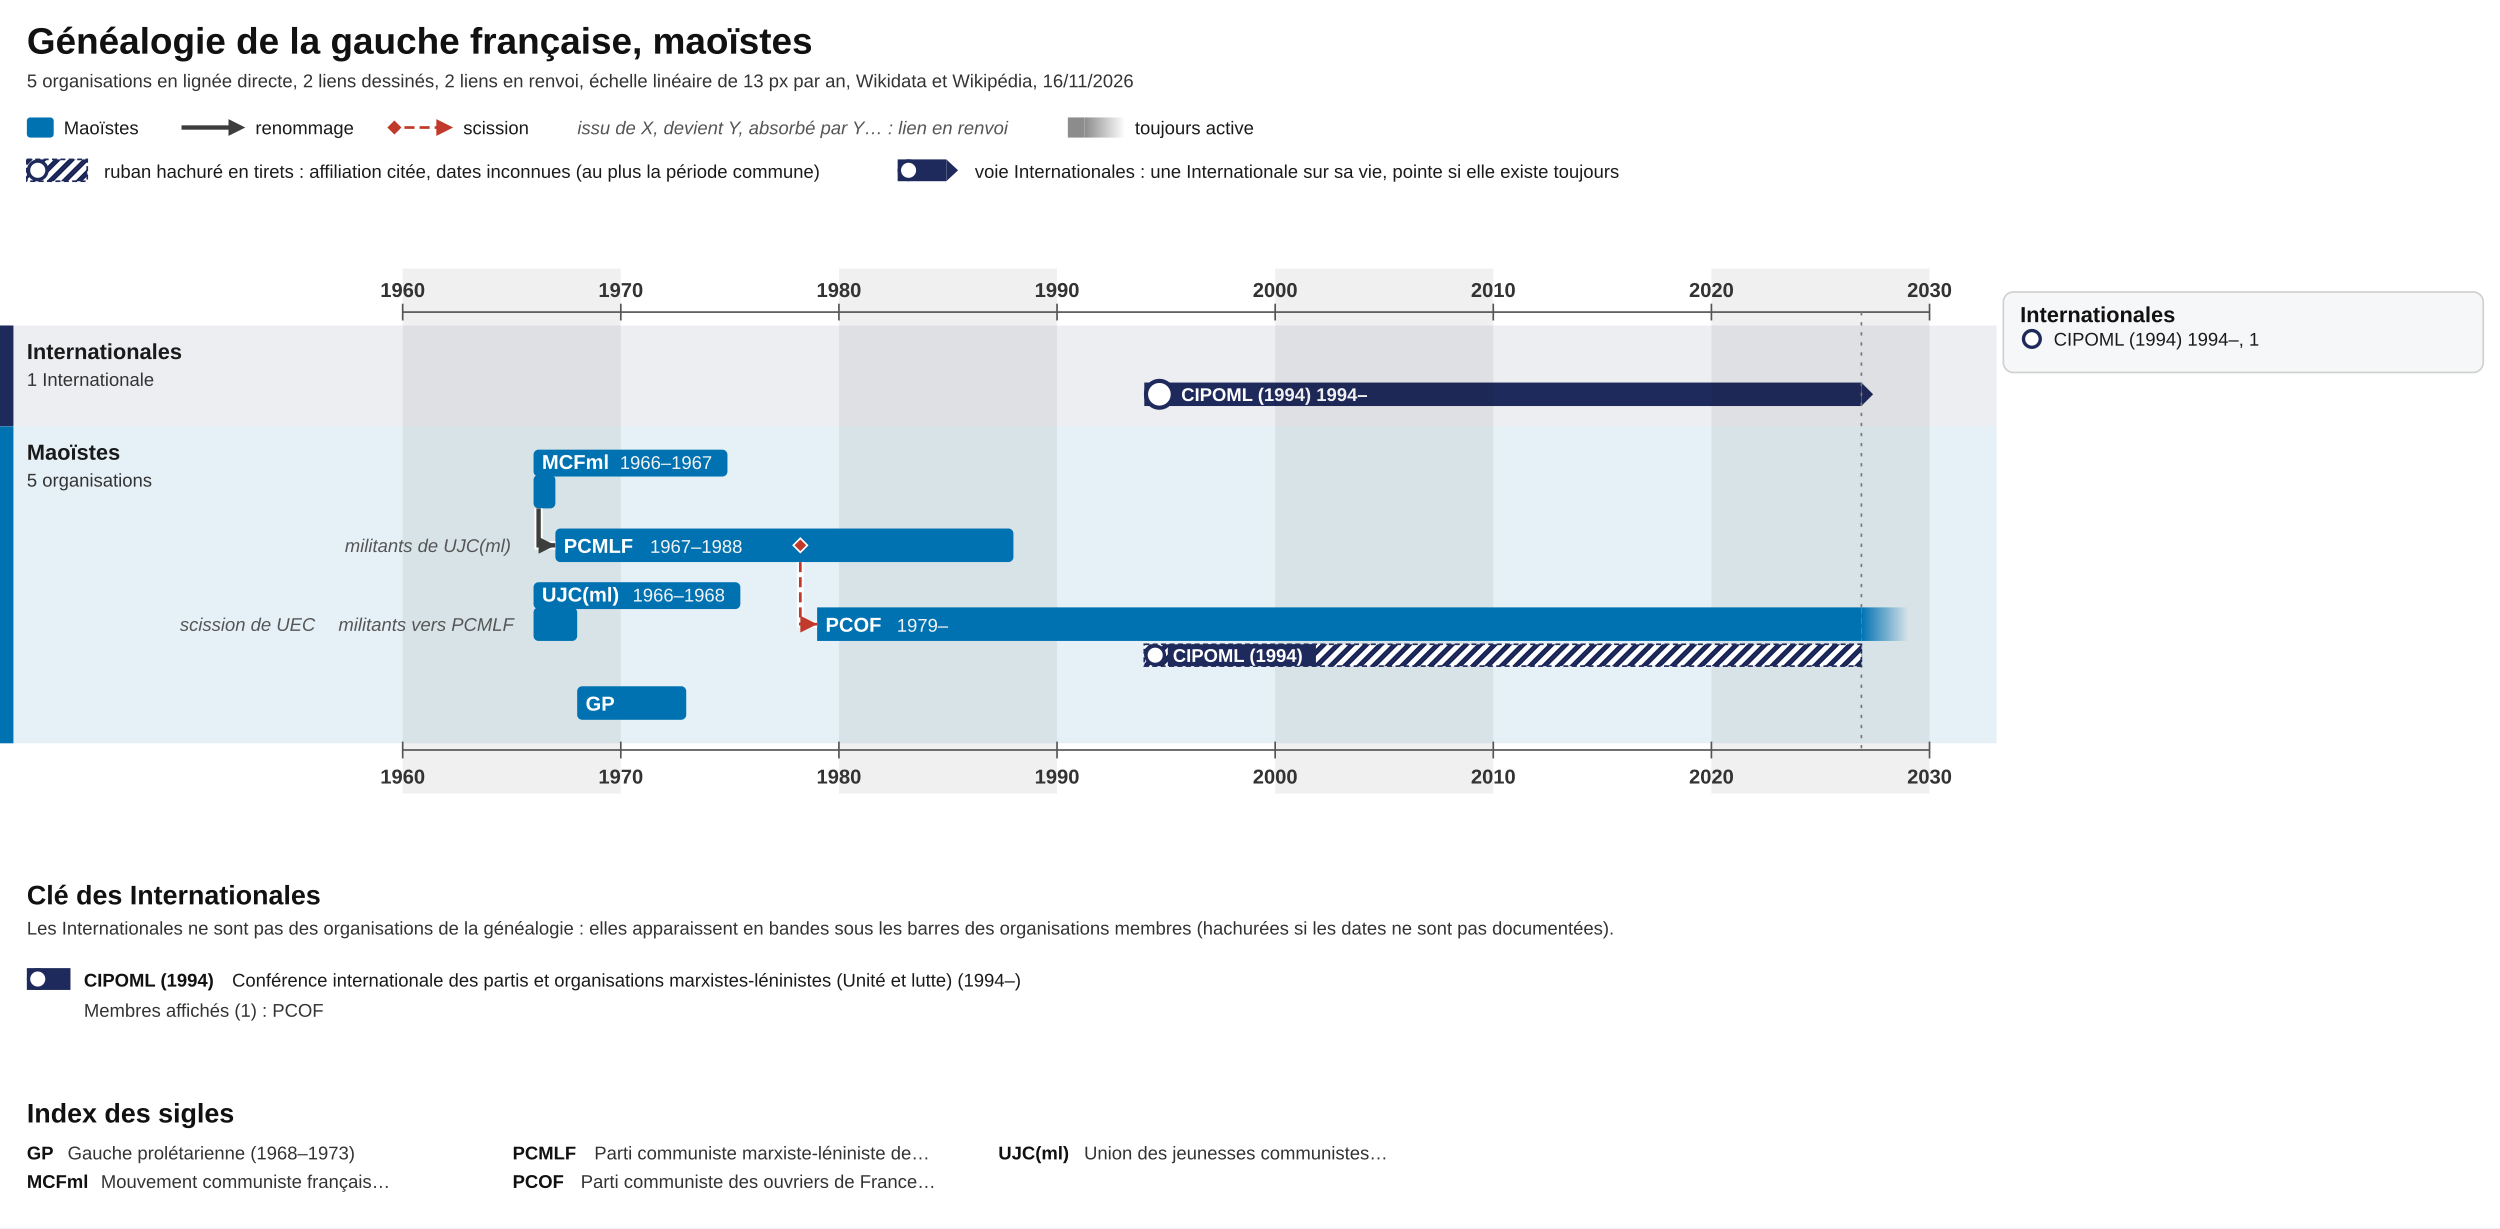
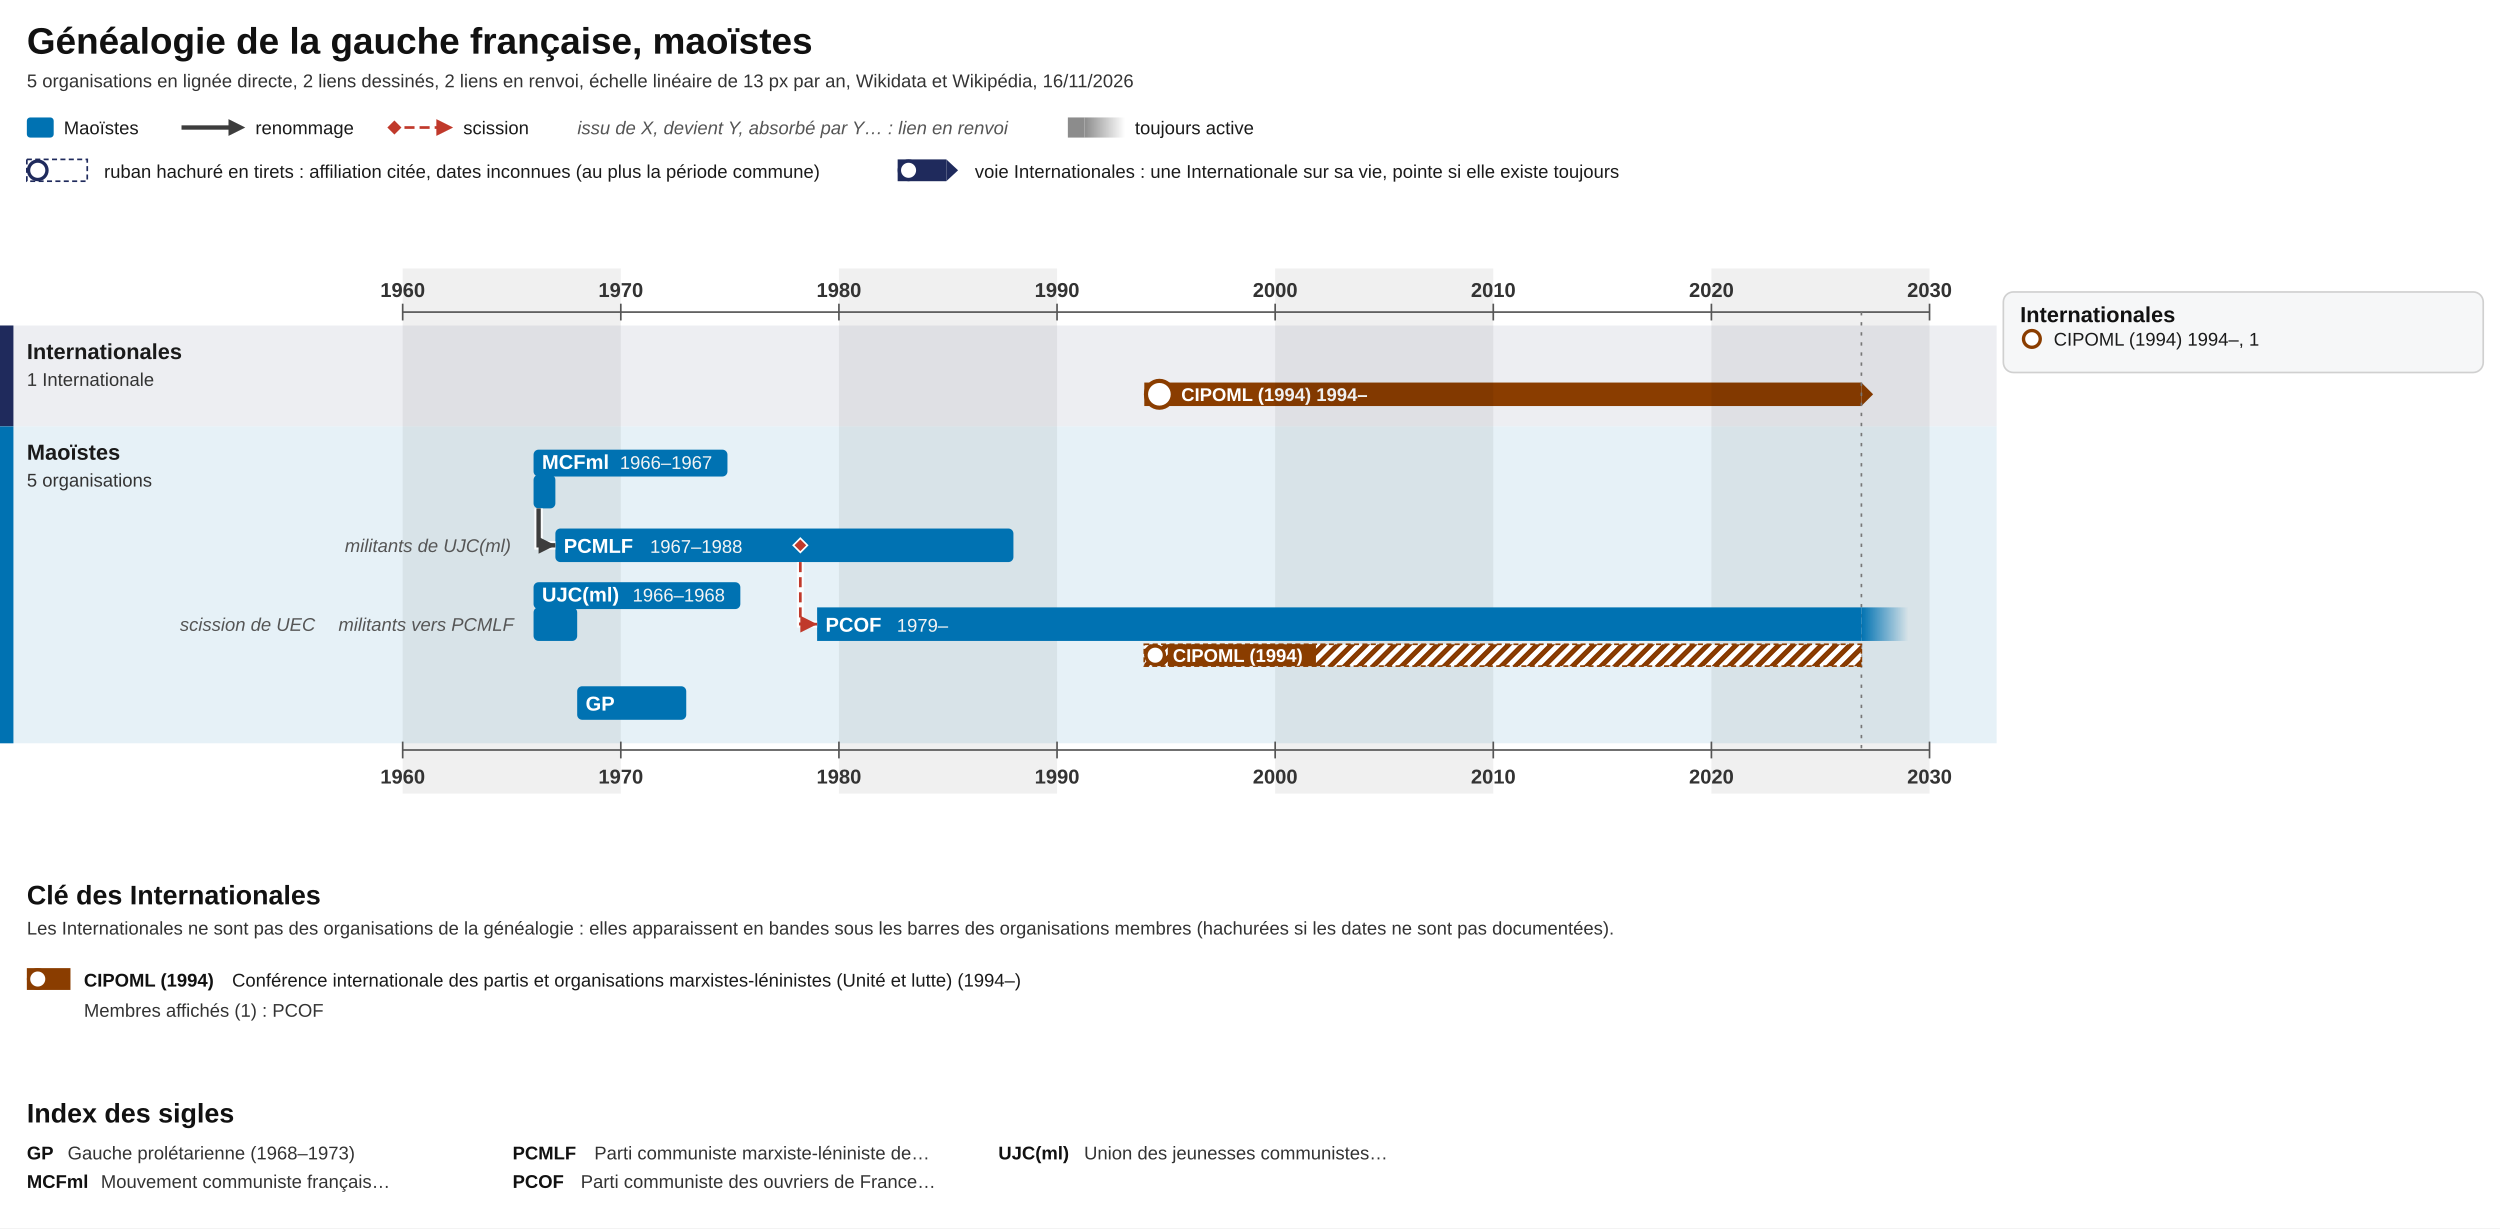
<svg xmlns="http://www.w3.org/2000/svg" id="arbre" width="1490" height="732" viewBox="0 0 1490 732" data-x0="240" data-t0="1960" data-ppa="13.0" data-aujourdhui="2026.8744" data-min-w="6" data-seuil-annees="40" data-seuil-voies="2" data-seuil-rangs="6" data-cassure="" data-cassure-px="44" data-degrade="28" data-n-barres="5" data-vue-famille="oui" font-family="Arial, Helvetica, sans-serif">
  <defs>
    <linearGradient id="g-0072B2">
      <stop offset="0" stop-color="#0072B2" />
      <stop offset="1" stop-color="#0072B2" stop-opacity="0" />
    </linearGradient>
    <linearGradient id="g-8C8C8C">
      <stop offset="0" stop-color="#8C8C8C" />
      <stop offset="1" stop-color="#8C8C8C" stop-opacity="0" />
    </linearGradient>
    <pattern id="h-332288" width="6" height="6" patternUnits="userSpaceOnUse" patternTransform="rotate(45)">
      <rect width="6" height="6" fill="#FFFFFF" />
      <rect width="3" height="6" fill="#332288" />
    </pattern>
-     <pattern id="h-1F2A5C" width="6" height="6" patternUnits="userSpaceOnUse" patternTransform="rotate(45)">
+     <pattern id="h-8A3D00" width="6" height="6" patternUnits="userSpaceOnUse" patternTransform="rotate(45)">
      <rect width="6" height="6" fill="#FFFFFF" />
-       <rect width="3" height="6" fill="#1F2A5C" />
+       <rect width="3" height="6" fill="#8A3D00" />
    </pattern>
  </defs>
  <rect width="1490" height="732" fill="#FFFFFF" />
  <g class="voie" data-voie="0" data-cle="maoïstes">
    <rect class="fond-voie" x="0" y="254.0" width="1190.0" height="189.0" fill="#E6F1F7" />
    <rect class="bord-voie" x="0" y="254.0" width="8" height="189.0" fill="#0072B2" />
    <text x="16.0" y="274.0" font-size="13" font-family="Arial, Helvetica, sans-serif" font-weight="bold" fill="#1A1A1A" text-anchor="start" class="voie-t">Maoïstes</text>
    <text x="16.0" y="290.0" font-size="11" font-family="Arial, Helvetica, sans-serif" fill="#333333" text-anchor="start" class="voie-t">5 organisations</text>
  </g>
  <g class="voie-intl" data-cle="internationales">
    <rect class="fond-voie" x="0" y="194.0" width="1190.0" height="60.0" fill="#EDEEF2" />
    <rect class="bord-voie" x="0" y="194.0" width="8" height="60.0" fill="#1F2A5C" />
    <text x="16.0" y="214.0" font-size="13" font-family="Arial, Helvetica, sans-serif" font-weight="bold" fill="#1A1A1A" text-anchor="start" class="voie-t">Internationales</text>
    <text x="16.0" y="230.0" font-size="11" font-family="Arial, Helvetica, sans-serif" fill="#333333" text-anchor="start" class="voie-t">1 Internationale</text>
  </g>
  <g class="intl" data-intl="Q622227">
-     <rect class="intl-r" x="682.00" y="228.00" width="427.37" height="14" fill="#1F2A5C" data-bbox="682.00,228.00,434.37,14" />
-     <polygon class="intl-pointe" points="1109.37,228.00 1116.37,235.00 1109.37,242.00" fill="#1F2A5C" />
-     <circle class="medaillon" cx="691.00" cy="235.00" r="8.00" fill="#FFFFFF" stroke="#1F2A5C" stroke-width="2.5" />
+     <rect class="intl-r" x="682.00" y="228.00" width="427.37" height="14" fill="#8A3D00" data-bbox="682.00,228.00,434.37,14" />
+     <polygon class="intl-pointe" points="1109.37,228.00 1116.37,235.00 1109.37,242.00" fill="#8A3D00" />
+     <circle class="medaillon" cx="691.00" cy="235.00" r="8.00" fill="#FFFFFF" stroke="#8A3D00" stroke-width="2.5" />
    <text x="704.0" y="239.0" font-size="11" font-family="Arial, Helvetica, sans-serif" font-weight="bold" fill="#FFFFFF" text-anchor="start" class="intl-t" data-bbox="704.00,229.00,121.46,12">CIPOML (1994)  1994–</text>
  </g>
  <rect class="bande-decennie" x="240.0" y="160.0" width="130.0" height="313.0" fill="#000000" fill-opacity="0.06" />
  <rect class="bande-decennie" x="500.0" y="160.0" width="130.0" height="313.0" fill="#000000" fill-opacity="0.06" />
  <rect class="bande-decennie" x="760.0" y="160.0" width="130.0" height="313.0" fill="#000000" fill-opacity="0.06" />
  <rect class="bande-decennie" x="1020.0" y="160.0" width="130.0" height="313.0" fill="#000000" fill-opacity="0.06" />
  <g class="axe-haut">
    <line x1="240.0" x2="1150.0" y1="186.0" y2="186.0" stroke="#555555" />
    <line x1="240.0" x2="240.0" y1="181.0" y2="191.0" stroke="#555555" />
    <text x="240.0" y="177.0" font-size="12" font-family="Arial, Helvetica, sans-serif" font-weight="bold" fill="#333333" text-anchor="middle" class="axe-t">1960</text>
    <line x1="370.0" x2="370.0" y1="181.0" y2="191.0" stroke="#555555" />
    <text x="370.0" y="177.0" font-size="12" font-family="Arial, Helvetica, sans-serif" font-weight="bold" fill="#333333" text-anchor="middle" class="axe-t">1970</text>
    <line x1="500.0" x2="500.0" y1="181.0" y2="191.0" stroke="#555555" />
    <text x="500.0" y="177.0" font-size="12" font-family="Arial, Helvetica, sans-serif" font-weight="bold" fill="#333333" text-anchor="middle" class="axe-t">1980</text>
    <line x1="630.0" x2="630.0" y1="181.0" y2="191.0" stroke="#555555" />
    <text x="630.0" y="177.0" font-size="12" font-family="Arial, Helvetica, sans-serif" font-weight="bold" fill="#333333" text-anchor="middle" class="axe-t">1990</text>
    <line x1="760.0" x2="760.0" y1="181.0" y2="191.0" stroke="#555555" />
    <text x="760.0" y="177.0" font-size="12" font-family="Arial, Helvetica, sans-serif" font-weight="bold" fill="#333333" text-anchor="middle" class="axe-t">2000</text>
    <line x1="890.0" x2="890.0" y1="181.0" y2="191.0" stroke="#555555" />
    <text x="890.0" y="177.0" font-size="12" font-family="Arial, Helvetica, sans-serif" font-weight="bold" fill="#333333" text-anchor="middle" class="axe-t">2010</text>
    <line x1="1020.0" x2="1020.0" y1="181.0" y2="191.0" stroke="#555555" />
    <text x="1020.0" y="177.0" font-size="12" font-family="Arial, Helvetica, sans-serif" font-weight="bold" fill="#333333" text-anchor="middle" class="axe-t">2020</text>
    <line x1="1150.0" x2="1150.0" y1="181.0" y2="191.0" stroke="#555555" />
    <text x="1150.0" y="177.0" font-size="12" font-family="Arial, Helvetica, sans-serif" font-weight="bold" fill="#333333" text-anchor="middle" class="axe-t">2030</text>
  </g>
  <g class="axe-bas">
    <line x1="240.0" x2="1150.0" y1="447.0" y2="447.0" stroke="#555555" />
    <line x1="240.0" x2="240.0" y1="442.0" y2="452.0" stroke="#555555" />
    <text x="240.0" y="467.0" font-size="12" font-family="Arial, Helvetica, sans-serif" font-weight="bold" fill="#333333" text-anchor="middle" class="axe-t">1960</text>
    <line x1="370.0" x2="370.0" y1="442.0" y2="452.0" stroke="#555555" />
    <text x="370.0" y="467.0" font-size="12" font-family="Arial, Helvetica, sans-serif" font-weight="bold" fill="#333333" text-anchor="middle" class="axe-t">1970</text>
    <line x1="500.0" x2="500.0" y1="442.0" y2="452.0" stroke="#555555" />
    <text x="500.0" y="467.0" font-size="12" font-family="Arial, Helvetica, sans-serif" font-weight="bold" fill="#333333" text-anchor="middle" class="axe-t">1980</text>
    <line x1="630.0" x2="630.0" y1="442.0" y2="452.0" stroke="#555555" />
    <text x="630.0" y="467.0" font-size="12" font-family="Arial, Helvetica, sans-serif" font-weight="bold" fill="#333333" text-anchor="middle" class="axe-t">1990</text>
    <line x1="760.0" x2="760.0" y1="442.0" y2="452.0" stroke="#555555" />
    <text x="760.0" y="467.0" font-size="12" font-family="Arial, Helvetica, sans-serif" font-weight="bold" fill="#333333" text-anchor="middle" class="axe-t">2000</text>
    <line x1="890.0" x2="890.0" y1="442.0" y2="452.0" stroke="#555555" />
    <text x="890.0" y="467.0" font-size="12" font-family="Arial, Helvetica, sans-serif" font-weight="bold" fill="#333333" text-anchor="middle" class="axe-t">2010</text>
    <line x1="1020.0" x2="1020.0" y1="442.0" y2="452.0" stroke="#555555" />
    <text x="1020.0" y="467.0" font-size="12" font-family="Arial, Helvetica, sans-serif" font-weight="bold" fill="#333333" text-anchor="middle" class="axe-t">2020</text>
    <line x1="1150.0" x2="1150.0" y1="442.0" y2="452.0" stroke="#555555" />
    <text x="1150.0" y="467.0" font-size="12" font-family="Arial, Helvetica, sans-serif" font-weight="bold" fill="#333333" text-anchor="middle" class="axe-t">2030</text>
  </g>
  <line x1="1109.4" x2="1109.4" y1="186.0" y2="447.0" stroke="#777777" stroke-dasharray="2 4" />
  <g class="contenu-voie" data-voie="0">
    <g class="org" data-id="Q3326535" data-intl="" data-recherche="mcfml mouvement communiste francais marxiste-leniniste">
      <rect class="barre" data-id="Q3326535" data-debut="1966.0000" data-fin="1967.0000" data-statut="fin_connue" data-majeure="" x="318.00" y="283.00" width="13.00" height="20" rx="3" fill="#0072B2" />
    </g>
    <g class="org" data-id="Q3366229" data-intl="" data-recherche="pcmlf parti communiste marxiste-leniniste de france">
      <rect class="barre" data-id="Q3366229" data-debut="1967.0000" data-fin="1988.0000" data-statut="fin_connue" data-majeure="oui" x="331.00" y="315.00" width="273.00" height="20" rx="3" fill="#0072B2" />
    </g>
    <g class="org" data-id="Q3550161" data-intl="" data-recherche="ujc(ml) union des jeunesses communistes marxistes-leninistes">
      <rect class="barre" data-id="Q3550161" data-debut="1966.0000" data-fin="1968.0000" data-statut="fin_connue" data-majeure="" x="318.00" y="362.00" width="26.00" height="20" rx="3" fill="#0072B2" />
    </g>
    <g class="org" data-id="Q3366206" data-intl="Q622227" data-recherche="pcof parti communiste des ouvriers de france">
      <rect class="barre" data-id="Q3366206" data-debut="1979.0000" data-fin="actif" data-statut="actif_valide" data-majeure="oui" x="487.00" y="362.00" width="622.37" height="20" rx="0" fill="#0072B2" />
      <rect class="fin-ouverte" x="1109.37" y="362.00" width="28.00" height="20" fill="url(#g-0072B2)" />
    </g>
    <g class="org" data-id="Q3099339" data-intl="" data-recherche="gp gauche proletarienne">
      <rect class="barre" data-id="Q3099339" data-debut="1968.0000" data-fin="1973.0000" data-statut="fin_connue" data-majeure="" x="344.00" y="409.00" width="65.00" height="20" rx="3" fill="#0072B2" />
    </g>
  </g>
  <g class="liens">
    <g class="lien" data-a="Q3326535" data-b="Q3366229" data-rel="renommage" data-annees="0.77" data-voies="0" data-rangs="1" data-majeur="" data-va="0" data-vb="0">
      <path class="halo geo" d="M321.00 303.00 L321.00 325.00 L331.00 325.00" data-geo="[[321.0, 303.0, 0], [321.0, 325.0, 0], [331.0, 325.0, 0]]" fill="none" stroke="#FFFFFF" stroke-width="5.1" stroke-opacity="0.85" />
      <path class="trait geo" d="M321.00 303.00 L321.00 325.00 L331.00 325.00" data-geo="[[321.0, 303.0, 0], [321.0, 325.0, 0], [331.0, 325.0, 0]]" fill="none" stroke="#3D3D3D" stroke-width="2.6" />
      <polygon class="fleche geo" data-geo="[[331.0, 325.0, 0], [321.0, 320.0, 0], [321.0, 330.0, 0]]" points="331.00,325.00 321.00,320.00 321.00,330.00" fill="#3D3D3D" />
    </g>
    <g class="lien" data-a="Q3366229" data-b="Q3366206" data-rel="scission" data-annees="0.77" data-voies="0" data-rangs="1" data-majeur="" data-va="0" data-vb="0">
      <path class="halo geo" d="M477.00 335.00 L477.00 372.00 L487.00 372.00" data-geo="[[477.0, 335.0, 0], [477.0, 372.0, 0], [487.0, 372.0, 0]]" fill="none" stroke="#FFFFFF" stroke-width="4.1" stroke-opacity="0.85" />
      <path class="trait geo" d="M477.00 335.00 L477.00 372.00 L487.00 372.00" data-geo="[[477.0, 335.0, 0], [477.0, 372.0, 0], [487.0, 372.0, 0]]" fill="none" stroke="#C0392B" stroke-width="1.6" stroke-dasharray="6 3" />
      <polygon class="fleche geo" data-geo="[[487.0, 372.0, 0], [477.0, 367.0, 0], [477.0, 377.0, 0]]" points="487.00,372.00 477.00,367.00 477.00,377.00" fill="#C0392B" />
      <polygon class="marque-scission geo" points="477.00,320.80 481.20,325.00 477.00,329.20 472.80,325.00" fill="#C0392B" stroke="#FFFFFF" stroke-width="1" data-geo="[[477.00,320.80,0],[481.20,325.00,0],[477.00,329.20,0],[472.80,325.00,0]]" data-voie="0" />
    </g>
  </g>
  <g class="contenu-voie" data-voie="0">
    <g class="org org-haut" data-id="Q3326535" data-intl="" data-recherche="mcfml mouvement communiste francais marxiste-leniniste">
      <rect class="tag-fond onglet" x="318.00" y="268.00" width="115.56" height="16" rx="3" fill="#0072B2" />
      <rect class="tag" data-id="Q3326535" data-dedans="" data-onglet="oui" x="318.00" y="268.00" width="115.56" height="15" fill="none" data-bbox="318.00,268.00,115.56,15" />
      <text x="323.0" y="279.5" font-size="12" font-family="Arial, Helvetica, sans-serif" font-weight="bold" fill="#FFFFFF" text-anchor="start" class="tag-t" data-org="Q3326535" data-bbox="323.00,268.50,41.36,13">MCFml</text>
      <text x="369.4" y="279.5" font-size="11" font-family="Arial, Helvetica, sans-serif" fill="#F4F4F4" text-anchor="start" class="tag-t" data-org="Q3326535" data-bbox="369.36,269.50,59.20,12">1966–1967</text>
    </g>
    <g class="org org-haut" data-id="Q3366229" data-intl="" data-recherche="pcmlf parti communiste marxiste-leniniste de france">
      <rect class="tag" data-id="Q3366229" data-dedans="oui" data-onglet="" x="331.00" y="315.00" width="273.00" height="20" fill="none" data-bbox="331.00,315.00,273.00,20" />
      <text x="336.0" y="329.5" font-size="12" font-family="Arial, Helvetica, sans-serif" font-weight="bold" fill="#FFFFFF" text-anchor="start" class="tag-t" data-org="Q3366229" data-bbox="336.00,318.50,46.40,13">PCMLF</text>
      <text x="387.4" y="329.5" font-size="11" font-family="Arial, Helvetica, sans-serif" fill="#F4F4F4" text-anchor="start" class="tag-t" data-org="Q3366229" data-bbox="387.40,319.50,59.20,12">1967–1988</text>
      <text x="205.5" y="329.0" font-size="11" font-family="Arial, Helvetica, sans-serif" font-style="italic" fill="#555555" class="renvoi" data-org="Q3366229" data-a="Q3550161" data-b="Q3366229" data-bbox="205.50,318.00,106.50,13">militants de UJC(ml)</text>
    </g>
    <g class="org org-haut" data-id="Q3550161" data-intl="" data-recherche="ujc(ml) union des jeunesses communistes marxistes-leninistes">
      <rect class="tag-fond onglet" x="318.00" y="347.00" width="123.24" height="16" rx="3" fill="#0072B2" />
      <rect class="tag" data-id="Q3550161" data-dedans="" data-onglet="oui" x="318.00" y="347.00" width="123.24" height="15" fill="none" data-bbox="318.00,347.00,123.24,15" />
      <text x="323.0" y="358.5" font-size="12" font-family="Arial, Helvetica, sans-serif" font-weight="bold" fill="#FFFFFF" text-anchor="start" class="tag-t" data-org="Q3550161" data-bbox="323.00,347.50,49.04,13">UJC(ml)</text>
      <text x="377.0" y="358.5" font-size="11" font-family="Arial, Helvetica, sans-serif" fill="#F4F4F4" text-anchor="start" class="tag-t" data-org="Q3550161" data-bbox="377.04,348.50,59.20,12">1966–1968</text>
      <text x="107.2" y="376.0" font-size="11" font-family="Arial, Helvetica, sans-serif" font-style="italic" fill="#555555" class="renvoi" data-org="Q3550161" data-a="Q3550228" data-b="Q3550161" data-bbox="107.22,365.00,88.46,13">scission de UEC</text>
      <text x="201.7" y="376.0" font-size="11" font-family="Arial, Helvetica, sans-serif" font-style="italic" fill="#555555" class="renvoi" data-org="Q3550161" data-a="Q3550161" data-b="Q3366229" data-bbox="201.68,365.00,113.32,13">militants vers PCMLF</text>
    </g>
    <g class="org org-haut" data-id="Q3366206" data-intl="Q622227" data-recherche="pcof parti communiste des ouvriers de france">
      <g class="bande" data-intl="Q622227" data-parti="Q3366206" data-certitude="a_documenter" data-fin="coupee">
-         <rect class="bande-r" x="682.00" y="384.00" width="427.37" height="13" fill="url(#h-1F2A5C)" stroke="#1F2A5C" stroke-width="1" stroke-dasharray="3 2" data-bbox="682.00,384.00,427.37,13" />
-         <circle class="medaillon" cx="688.50" cy="390.50" r="5.50" fill="#FFFFFF" stroke="#1F2A5C" stroke-width="2" />
-         <rect class="bande-etiquette" x="696.00" y="384.00" width="88.30" height="13" fill="#1F2A5C" data-bbox="696.00,384.00,88.30,13" />
+         <rect class="bande-r" x="682.00" y="384.00" width="427.37" height="13" fill="url(#h-8A3D00)" stroke="#8A3D00" stroke-width="1" stroke-dasharray="3 2" data-bbox="682.00,384.00,427.37,13" />
+         <circle class="medaillon" cx="688.50" cy="390.50" r="5.50" fill="#FFFFFF" stroke="#8A3D00" stroke-width="2" />
+         <rect class="bande-etiquette" x="696.00" y="384.00" width="88.30" height="13" fill="#8A3D00" data-bbox="696.00,384.00,88.30,13" />
        <text x="699.0" y="394.5" font-size="11" font-family="Arial, Helvetica, sans-serif" font-weight="bold" fill="#FFFFFF" text-anchor="start" class="bande-t" data-bbox="699.00,385.00,82.30,12">CIPOML (1994)</text>
      </g>
      <rect class="tag" data-id="Q3366206" data-dedans="oui" data-onglet="" x="487.00" y="362.00" width="622.37" height="20" fill="none" data-bbox="487.00,362.00,622.37,20" />
      <text x="492.0" y="376.5" font-size="12" font-family="Arial, Helvetica, sans-serif" font-weight="bold" fill="#FFFFFF" text-anchor="start" class="tag-t" data-org="Q3366206" data-bbox="492.00,365.50,37.52,13">PCOF</text>
      <text x="534.5" y="376.5" font-size="11" font-family="Arial, Helvetica, sans-serif" fill="#F4F4F4" text-anchor="start" class="tag-t" data-org="Q3366206" data-bbox="534.52,366.50,33.68,12">1979–</text>
    </g>
    <g class="org org-haut" data-id="Q3099339" data-intl="" data-recherche="gp gauche proletarienne">
      <rect class="tag" data-id="Q3099339" data-dedans="oui" data-onglet="" x="344.00" y="409.00" width="65.00" height="20" fill="none" data-bbox="344.00,409.00,65.00,20" />
      <text x="349.0" y="423.5" font-size="12" font-family="Arial, Helvetica, sans-serif" font-weight="bold" fill="#FFFFFF" text-anchor="start" class="tag-t" data-org="Q3099339" data-bbox="349.00,412.50,19.76,13">GP</text>
    </g>
  </g>
  <g class="cle-compacte">
    <rect x="1194.0" y="174" width="286" height="48" rx="6" fill="#F6F7F8" stroke="#D0D0D0" />
    <text x="1204.0" y="192.0" font-size="13" font-family="Arial, Helvetica, sans-serif" font-weight="bold" fill="#111111" text-anchor="start" class="cle-t">Internationales</text>
-     <circle class="medaillon" cx="1211.0" cy="202" r="5" fill="#FFFFFF" stroke="#1F2A5C" stroke-width="2" />
+     <circle class="medaillon" cx="1211.0" cy="202" r="5" fill="#FFFFFF" stroke="#8A3D00" stroke-width="2" />
    <text x="1224.0" y="206.0" font-size="11" font-family="Arial, Helvetica, sans-serif" fill="#1A1A1A" text-anchor="start" class="cle-t">CIPOML (1994)  1994–, 1</text>
  </g>
  <g class="legende">
    <text x="16.0" y="32.0" font-size="22" font-family="Arial, Helvetica, sans-serif" font-weight="bold" fill="#111111" text-anchor="start" class="legende-t">Généalogie de la gauche française, maoïstes</text>
    <text x="16.0" y="52.0" font-size="11" font-family="Arial, Helvetica, sans-serif" fill="#333333" text-anchor="start" class="legende-t">5 organisations en lignée directe, 2 liens dessinés, 2 liens en renvoi, échelle linéaire de 13 px par an, Wikidata et Wikipédia, 16/11/2026</text>
    <rect x="16" y="70" width="16" height="12" rx="2" fill="#0072B2" />
    <text x="38.0" y="80.0" font-size="11" font-family="Arial, Helvetica, sans-serif" fill="#1A1A1A" text-anchor="start" class="legende-t">Maoïstes</text>
    <path d="M108.18 76 H138.18" stroke="#3D3D3D" stroke-width="2.6" fill="none" />
    <polygon points="146.18,76 136.18,71 136.18,81" fill="#3D3D3D" />
    <text x="152.2" y="80.0" font-size="11" font-family="Arial, Helvetica, sans-serif" fill="#1A1A1A" text-anchor="start" class="legende-t">renommage</text>
    <path d="M232.06 76 H262.06" stroke="#C0392B" stroke-width="1.6" stroke-dasharray="6 3" fill="none" />
    <polygon points="270.06,76 260.06,71 260.06,81" fill="#C0392B" />
    <polygon points="235.06,71.8 239.26,76 235.06,80.2 230.86,76" fill="#C0392B" />
    <text x="276.1" y="80.0" font-size="11" font-family="Arial, Helvetica, sans-serif" fill="#1A1A1A" text-anchor="start" class="legende-t">scission</text>
    <text x="344.1" y="80.0" font-size="11" font-family="Arial, Helvetica, sans-serif" font-style="italic" fill="#555555" text-anchor="start" class="legende-t">issu de X, devient Y, absorbé par Y… : lien en renvoi</text>
    <rect x="636.44" y="70" width="10" height="12" fill="#8C8C8C" />
    <rect x="646.44" y="70" width="24" height="12" fill="url(#g-8C8C8C)" />
    <text x="676.4" y="80.0" font-size="11" font-family="Arial, Helvetica, sans-serif" fill="#1A1A1A" text-anchor="start" class="legende-t">toujours active</text>
    <rect x="16" y="95" width="36" height="13" fill="url(#h-1F2A5C)" stroke="#1F2A5C" stroke-width="1" stroke-dasharray="3 2" />
    <circle class="medaillon" cx="22.5" cy="101.5" r="5.5" fill="#FFFFFF" stroke="#1F2A5C" stroke-width="2" />
    <text x="62.0" y="106.0" font-size="11" font-family="Arial, Helvetica, sans-serif" fill="#1A1A1A" text-anchor="start" class="legende-t">ruban hachuré en tirets : affiliation citée, dates inconnues (au plus la période commune)</text>
    <rect x="535" y="95" width="29" height="13" fill="#1F2A5C" />
    <polygon points="564,95 571,101.5 564,108" fill="#1F2A5C" />
    <circle class="medaillon" cx="541.5" cy="101.5" r="5.5" fill="#FFFFFF" stroke="#1F2A5C" stroke-width="2" />
    <text x="581.0" y="106.0" font-size="11" font-family="Arial, Helvetica, sans-serif" fill="#1A1A1A" text-anchor="start" class="legende-t">voie Internationales : une Internationale sur sa vie, pointe si elle existe toujours</text>
  </g>
  <g class="cle-internationales" transform="translate(0,509)">
    <text x="16.0" y="30.0" font-size="16" font-family="Arial, Helvetica, sans-serif" font-weight="bold" fill="#111111" text-anchor="start" class="cle-t">Clé des Internationales</text>
    <text x="16.0" y="48.0" font-size="11" font-family="Arial, Helvetica, sans-serif" fill="#333333" text-anchor="start" class="cle-t">Les Internationales ne sont pas des organisations de la généalogie : elles apparaissent en bandes sous les barres des organisations membres (hachurées si les dates ne sont pas documentées).</text>
    <g class="entree-cle" data-intl="Q622227">
-       <rect x="16" y="68" width="26" height="13" fill="#1F2A5C" />
-       <circle class="medaillon" cx="22.5" cy="74.5" r="5.5" fill="#FFFFFF" stroke="#1F2A5C" stroke-width="2" />
+       <rect x="16" y="68" width="26" height="13" fill="#8A3D00" />
+       <circle class="medaillon" cx="22.5" cy="74.5" r="5.5" fill="#FFFFFF" stroke="#8A3D00" stroke-width="2" />
      <text x="50.0" y="79.0" font-size="11" font-family="Arial, Helvetica, sans-serif" font-weight="bold" fill="#111111" text-anchor="start" class="cle-t">CIPOML (1994)</text>
      <text x="138.3" y="79.0" font-size="11" font-family="Arial, Helvetica, sans-serif" fill="#1A1A1A" text-anchor="start" class="cle-t">Conférence internationale des partis et organisations marxistes-léninistes (Unité et lutte) (1994–)</text>
      <text x="50.0" y="97.0" font-size="11" font-family="Arial, Helvetica, sans-serif" fill="#333333" text-anchor="start" class="cle-t">Membres affichés (1) : PCOF</text>
    </g>
  </g>
  <g class="index-sigles" transform="translate(0,639)">
    <text x="16.0" y="30.0" font-size="16" font-family="Arial, Helvetica, sans-serif" font-weight="bold" fill="#111111" text-anchor="start" class="cle-t">Index des sigles</text>
    <text x="16.0" y="52.0" font-size="11" font-family="Arial, Helvetica, sans-serif" font-weight="bold" fill="#111111" text-anchor="start" class="cle-t">GP</text>
    <text x="40.3" y="52.0" font-size="11" font-family="Arial, Helvetica, sans-serif" fill="#333333" text-anchor="start" class="cle-t">Gauche prolétarienne (1968–1973)</text>
    <text x="16.0" y="69.0" font-size="11" font-family="Arial, Helvetica, sans-serif" font-weight="bold" fill="#111111" text-anchor="start" class="cle-t">MCFml</text>
    <text x="60.1" y="69.0" font-size="11" font-family="Arial, Helvetica, sans-serif" fill="#333333" text-anchor="start" class="cle-t">Mouvement communiste français…</text>
    <text x="305.5" y="52.0" font-size="11" font-family="Arial, Helvetica, sans-serif" font-weight="bold" fill="#111111" text-anchor="start" class="cle-t">PCMLF</text>
    <text x="354.2" y="52.0" font-size="11" font-family="Arial, Helvetica, sans-serif" fill="#333333" text-anchor="start" class="cle-t">Parti communiste marxiste-léniniste de…</text>
    <text x="305.5" y="69.0" font-size="11" font-family="Arial, Helvetica, sans-serif" font-weight="bold" fill="#111111" text-anchor="start" class="cle-t">PCOF</text>
    <text x="346.1" y="69.0" font-size="11" font-family="Arial, Helvetica, sans-serif" fill="#333333" text-anchor="start" class="cle-t">Parti communiste des ouvriers de France…</text>
    <text x="595.0" y="52.0" font-size="11" font-family="Arial, Helvetica, sans-serif" font-weight="bold" fill="#111111" text-anchor="start" class="cle-t">UJC(ml)</text>
    <text x="646.1" y="52.0" font-size="11" font-family="Arial, Helvetica, sans-serif" fill="#333333" text-anchor="start" class="cle-t">Union des jeunesses communistes…</text>
  </g>
</svg>
